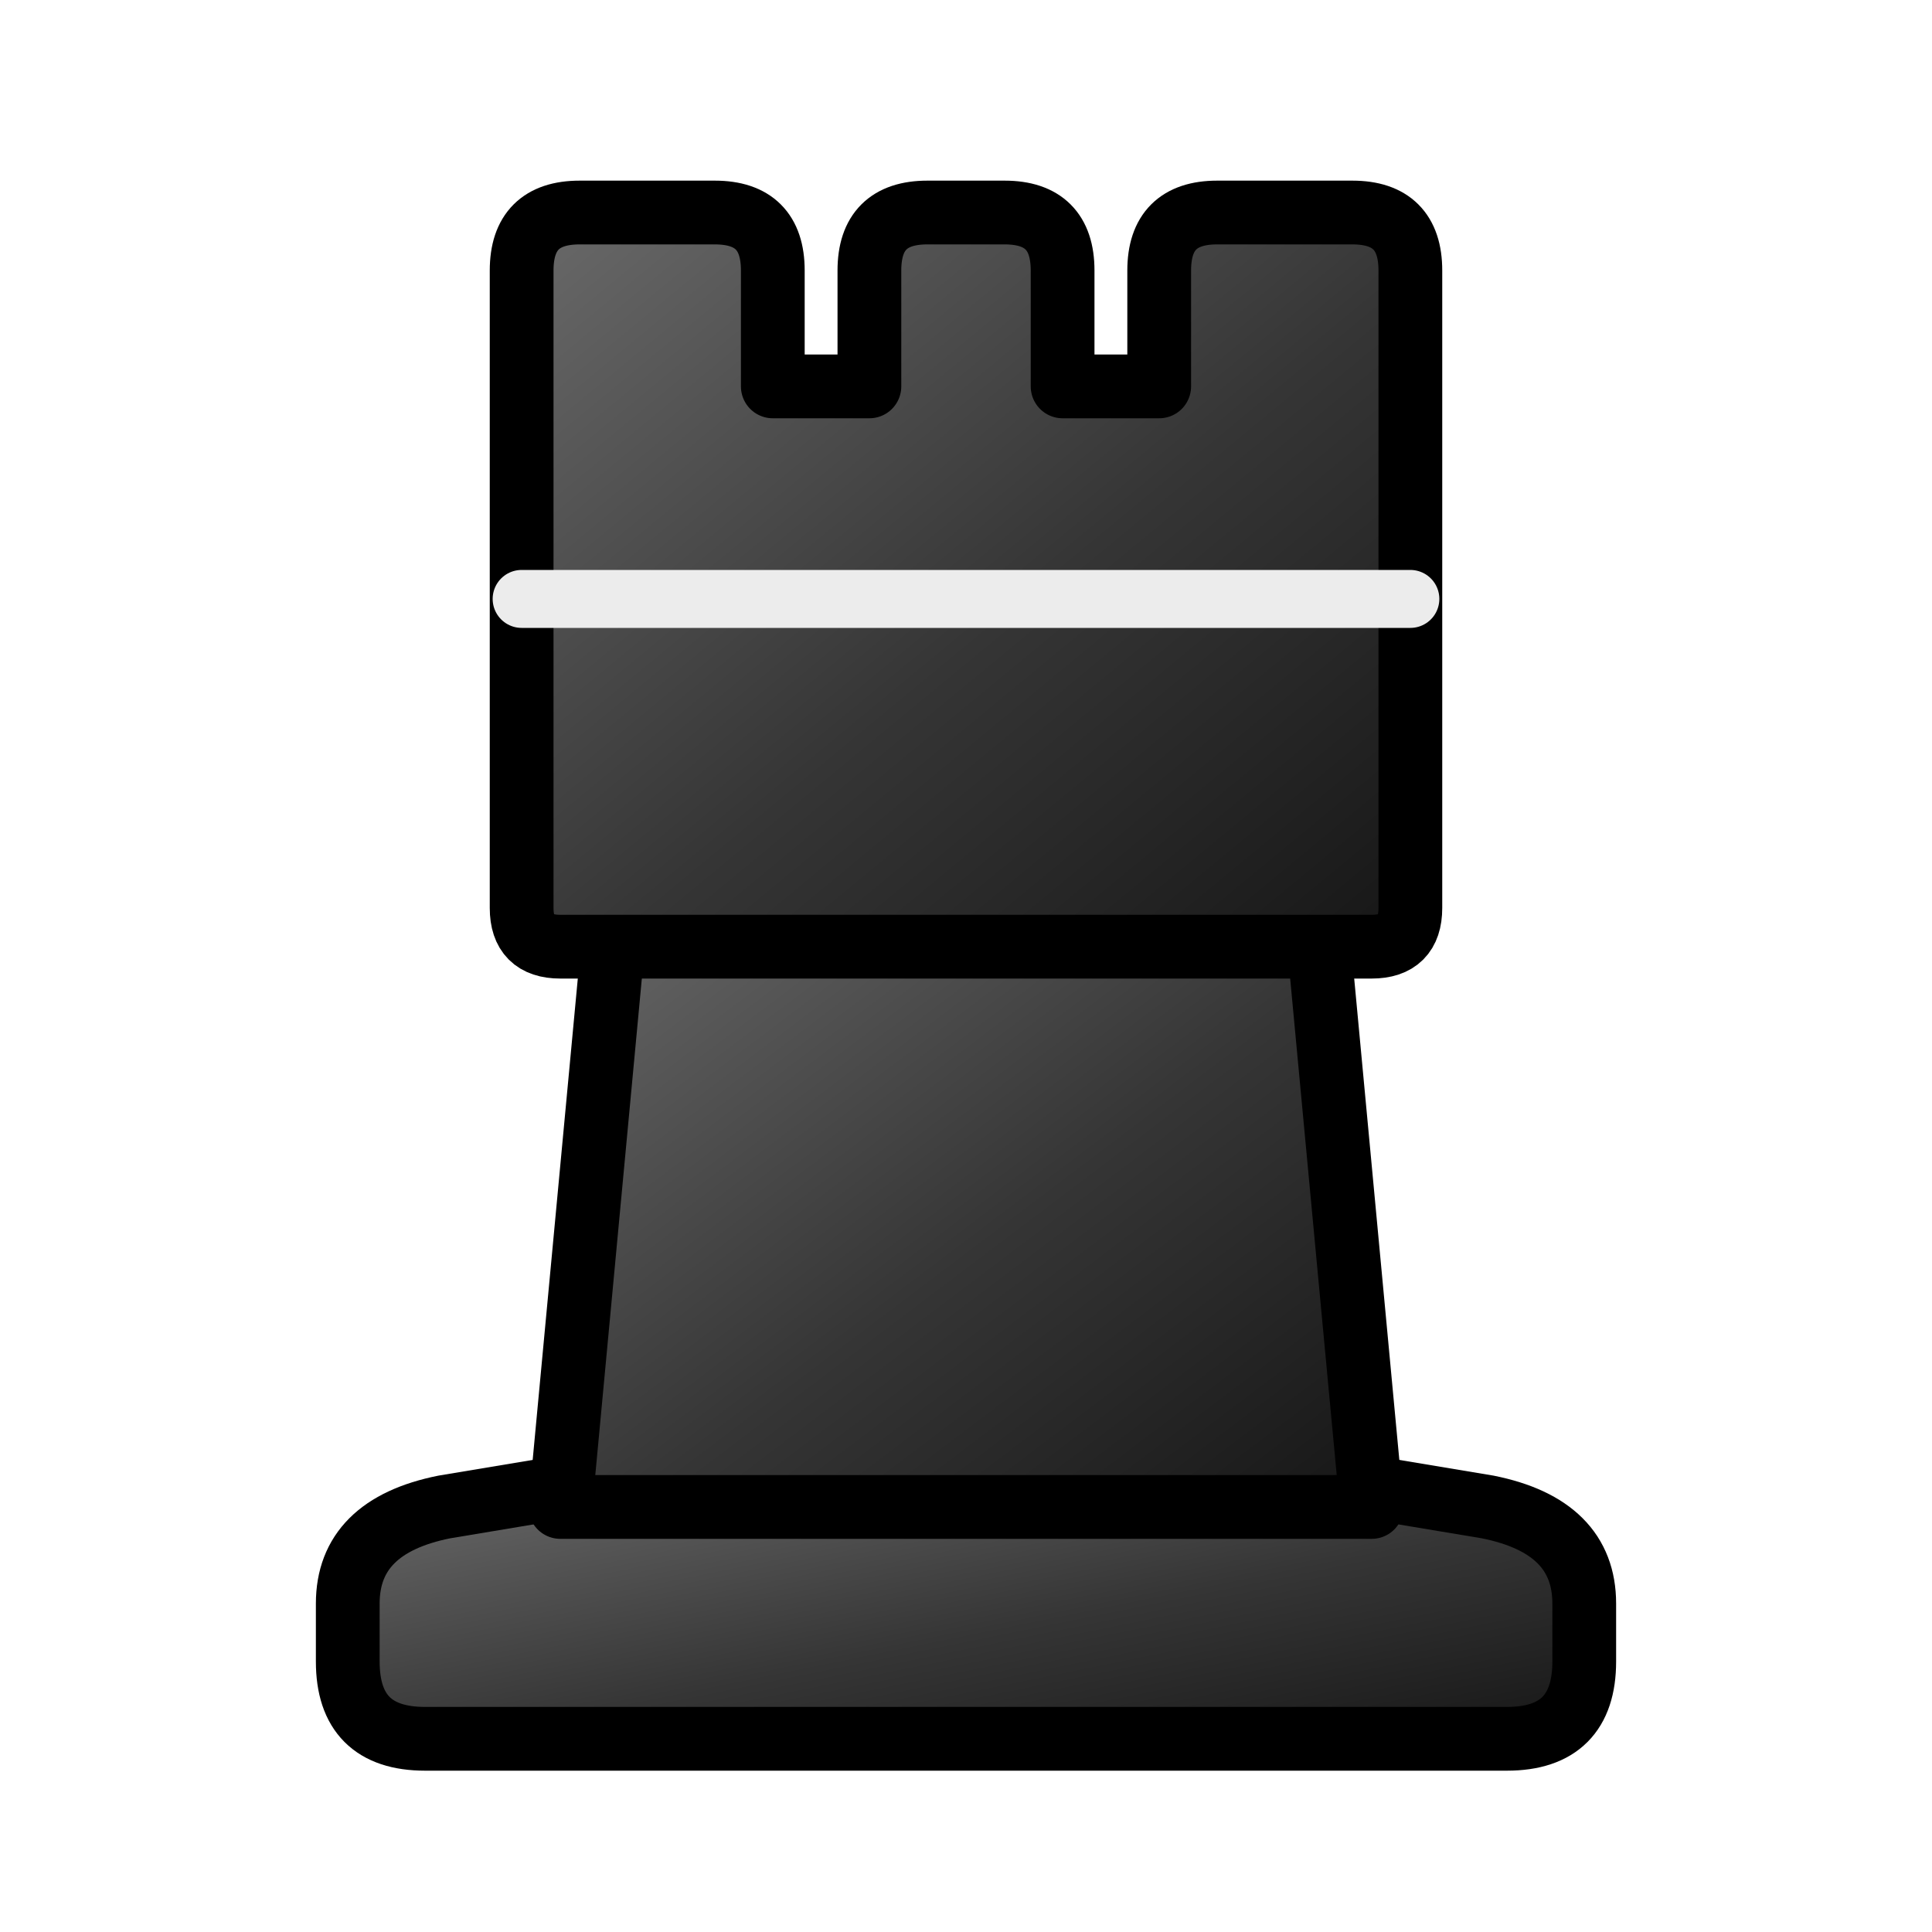
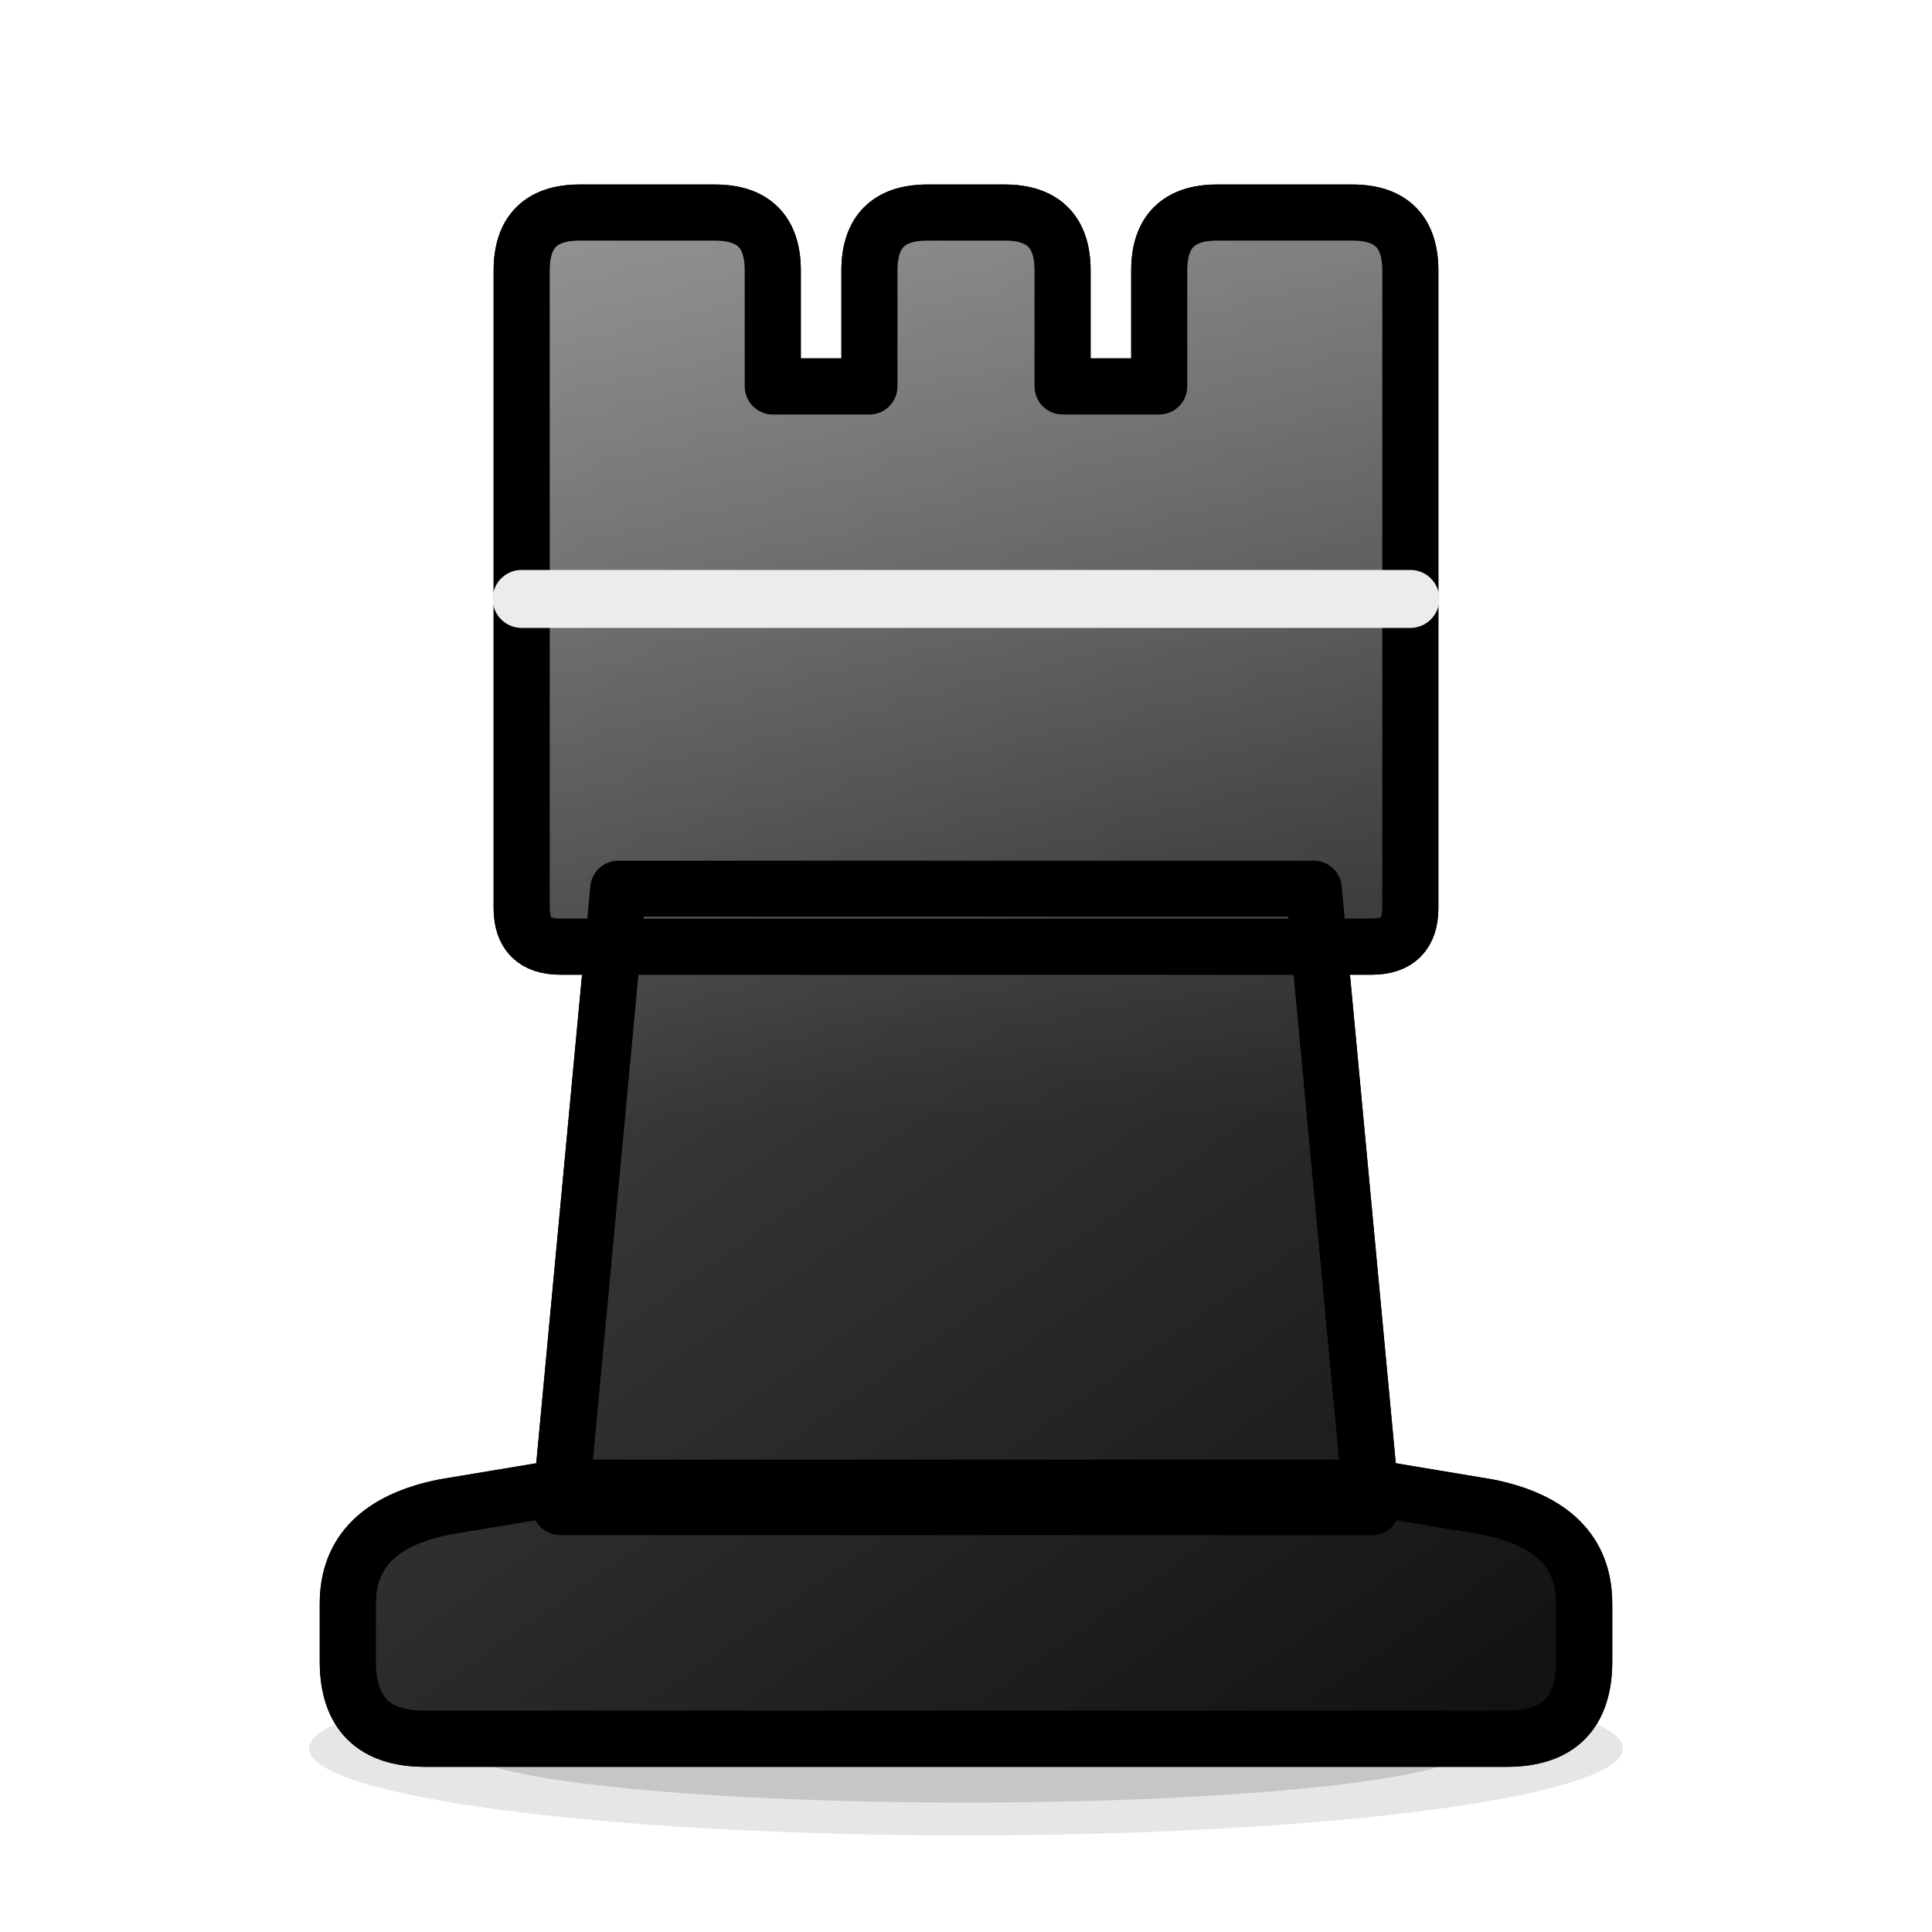
<svg xmlns="http://www.w3.org/2000/svg" viewBox="0 0 100 100">
  <defs>
-     <linearGradient id="neobR" x1="0" y1="0" x2="1" y2="1">
-       <stop offset="0" stop-color="#6a6a6a" />
-       <stop offset="0.55" stop-color="#353535" />
-       <stop offset="1" stop-color="#161616" />
+     <linearGradient id="neobR" gradientUnits="userSpaceOnUse" x1="22" y1="12" x2="78" y2="92">
+       <stop offset="0" stop-color="#666666" />
+       <stop offset="0.5" stop-color="#333333" />
+       <stop offset="1" stop-color="#101010" />
+     </linearGradient>
+     <linearGradient id="neobRg" gradientUnits="userSpaceOnUse" x1="0" y1="10" x2="0" y2="58">
+       <stop offset="0" stop-color="#ffffff" stop-opacity="0.32" />
+       <stop offset="1" stop-color="#ffffff" stop-opacity="0" />
    </linearGradient>
  </defs>
-   <g fill="url(#neobR)" stroke="#000000" stroke-width="3.3" stroke-linejoin="round">
+   <ellipse cx="50" cy="90.5" rx="34" ry="4.5" fill="#000" opacity="0.10" />
+   <ellipse cx="50" cy="90.5" rx="26" ry="2.8" fill="#000" opacity="0.14" />
+   <g fill="url(#neobR)" stroke="#000000" stroke-width="2.9" stroke-linejoin="round">
+     <path d="M22 90 H78 Q82 90 82 86 V83 Q82 79 77 78 L71 77 H29 L23 78 Q18 79 18 83 V86 Q18 90 22 90 Z" />
+     <path d="M29 78 L32 46 H68 L71 78 Z" />
+     <path d="M27 47 V14 Q27 11 30 11 H37 Q40 11 40 14 V20 H45 V14 Q45 11 48 11 H52 Q55 11 55 14 V20 H60 V14 Q60 11 63 11 H70 Q73 11 73 14 V47 Q73 49 71 49 H29 Q27 49 27 47 Z" />
+   </g>
+   <g fill="url(#neobRg)">
+     <path d="M22 90 H78 Q82 90 82 86 V83 Q82 79 77 78 L71 77 H29 L23 78 Q18 79 18 83 V86 Q18 90 22 90 Z" />
+     <path d="M29 78 L32 46 H68 L71 78 Z" />
+     <path d="M27 47 V14 Q27 11 30 11 H37 Q40 11 40 14 V20 H45 V14 Q45 11 48 11 H52 Q55 11 55 14 V20 H60 V14 Q60 11 63 11 H70 Q73 11 73 14 V47 Q73 49 71 49 H29 Q27 49 27 47 Z" />
+   </g>
+   <g fill="none" stroke="#000000" stroke-width="2.9" stroke-linejoin="round">
    <path d="M22 90 H78 Q82 90 82 86 V83 Q82 79 77 78 L71 77 H29 L23 78 Q18 79 18 83 V86 Q18 90 22 90 Z" />
    <path d="M29 78 L32 46 H68 L71 78 Z" />
    <path d="M27 47 V14 Q27 11 30 11 H37 Q40 11 40 14 V20 H45 V14 Q45 11 48 11 H52 Q55 11 55 14 V20 H60 V14 Q60 11 63 11 H70 Q73 11 73 14 V47 Q73 49 71 49 H29 Q27 49 27 47 Z" />
  </g>
  <g fill="none" stroke="#ececec" stroke-width="3" stroke-linecap="round">
    <path d="M27 31 H73" />
  </g>
  <g fill="#ececec" />
</svg>
